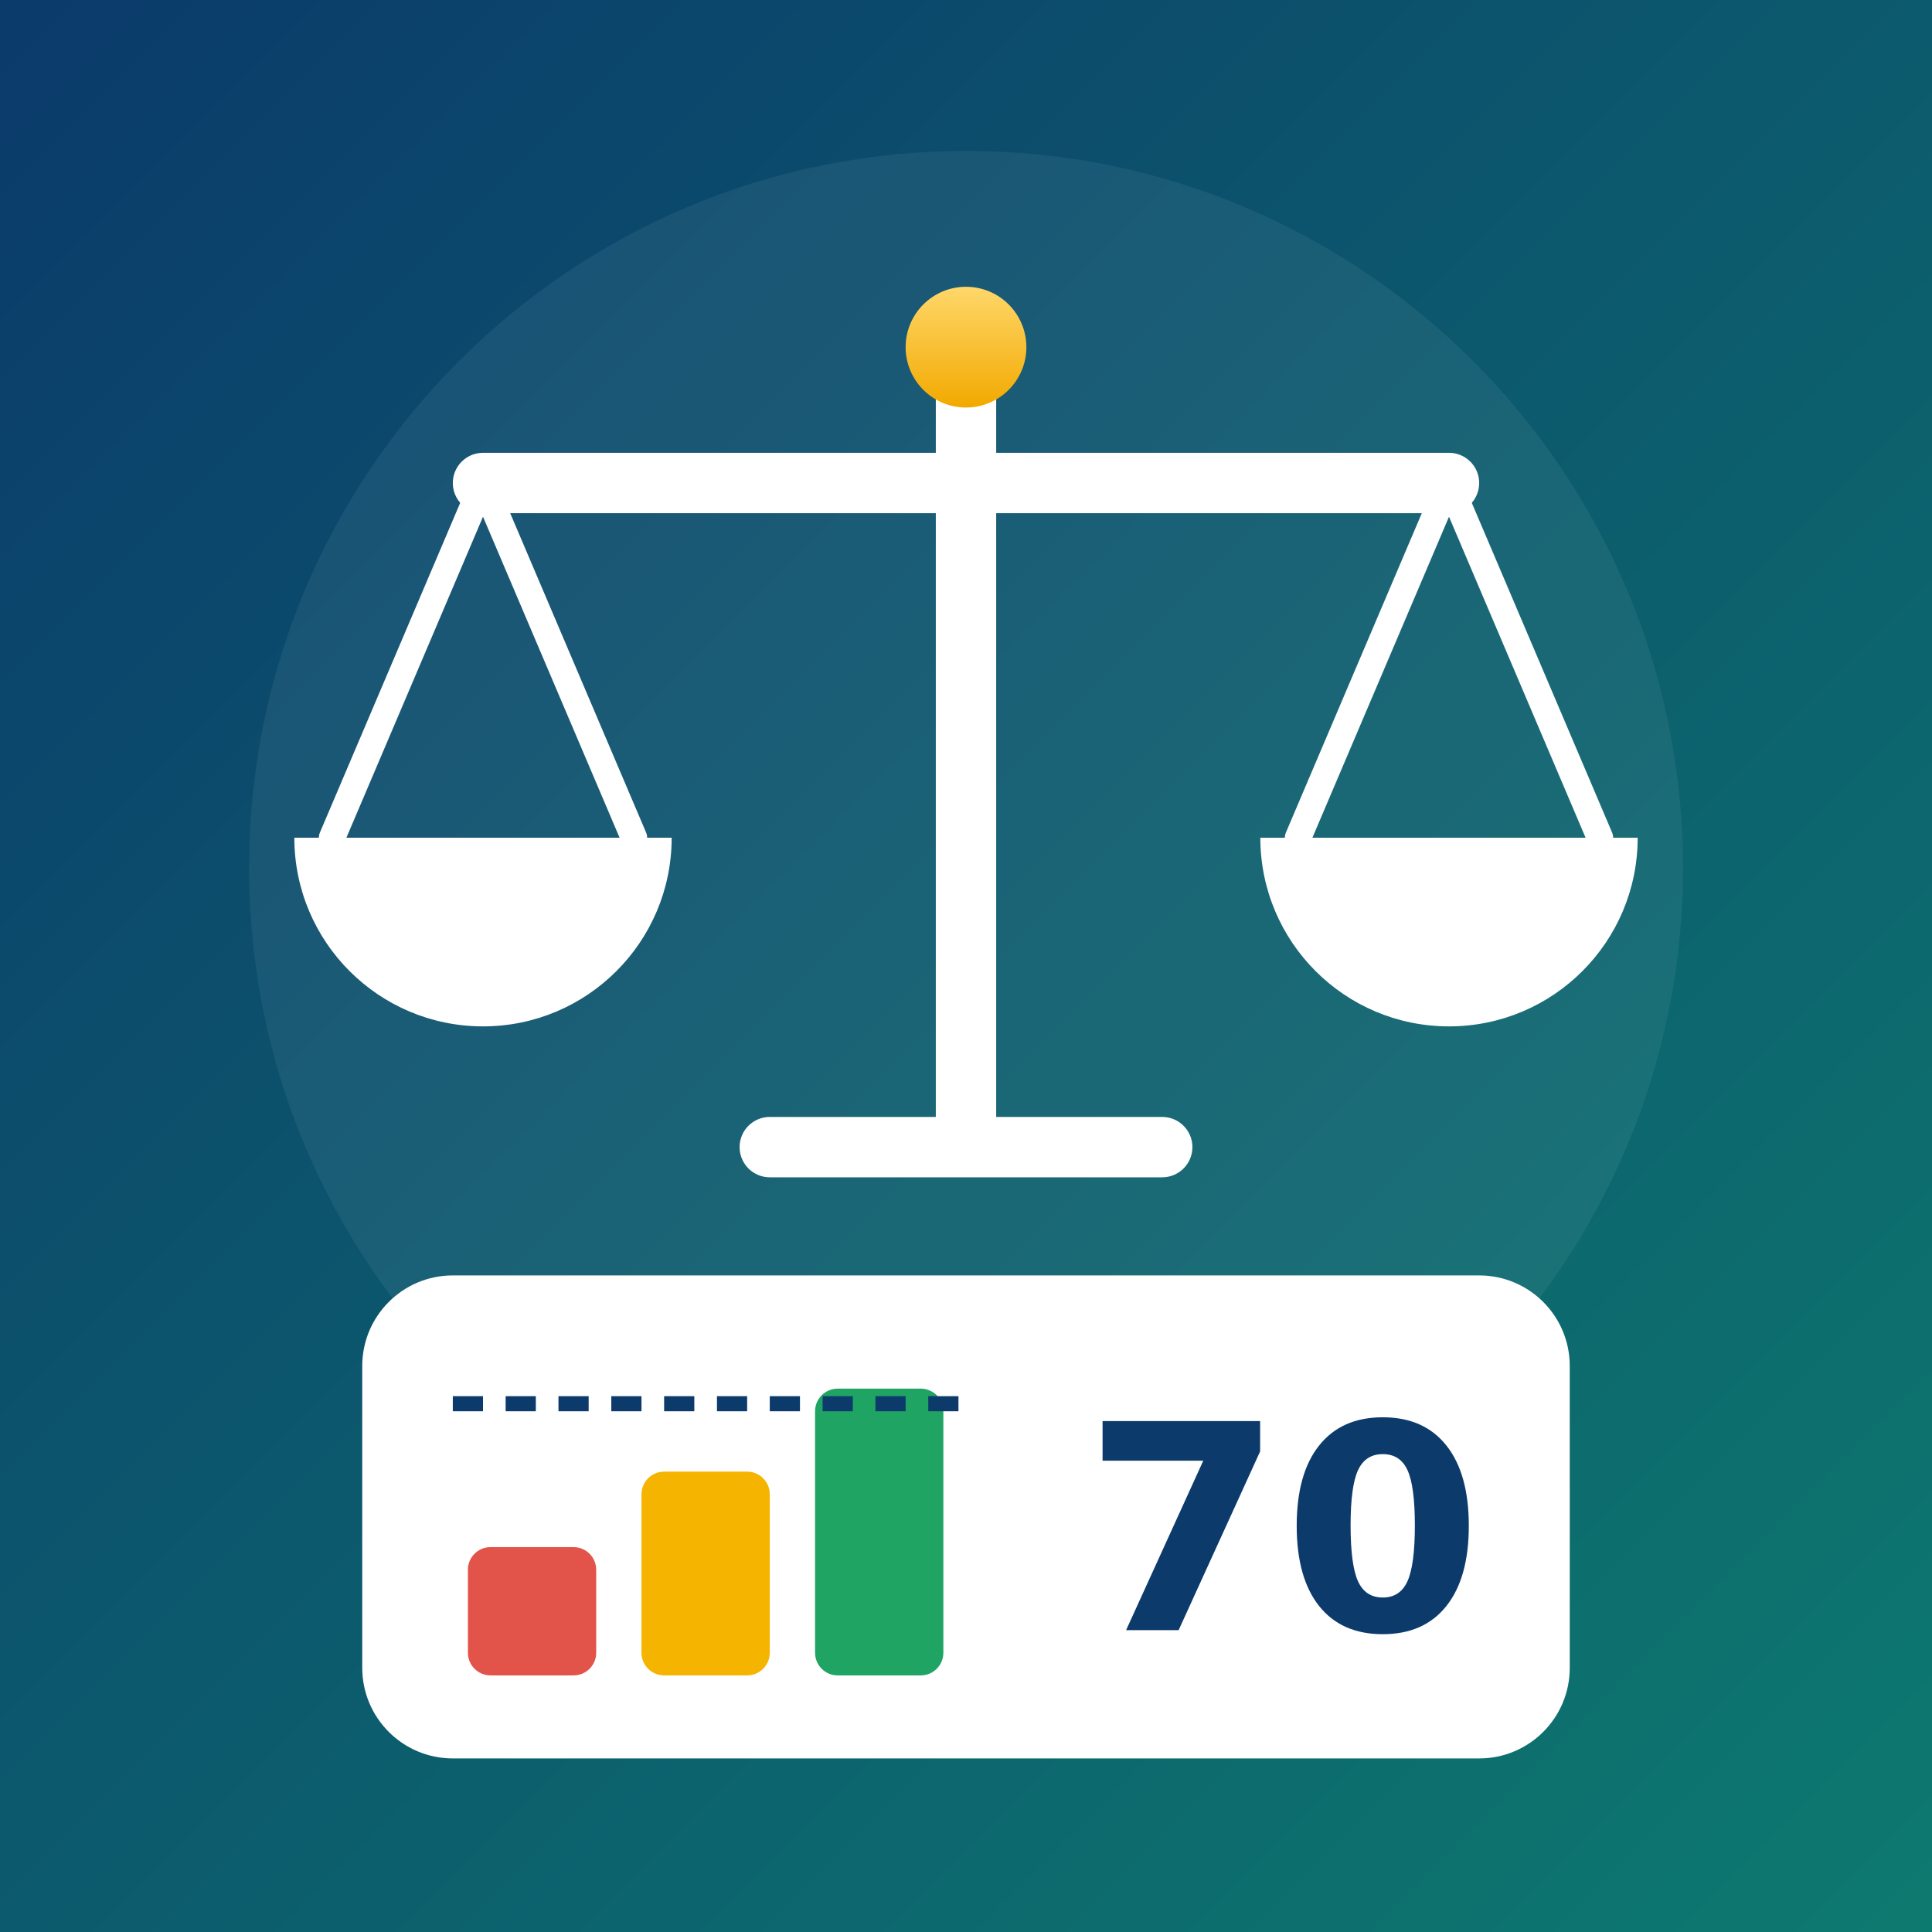
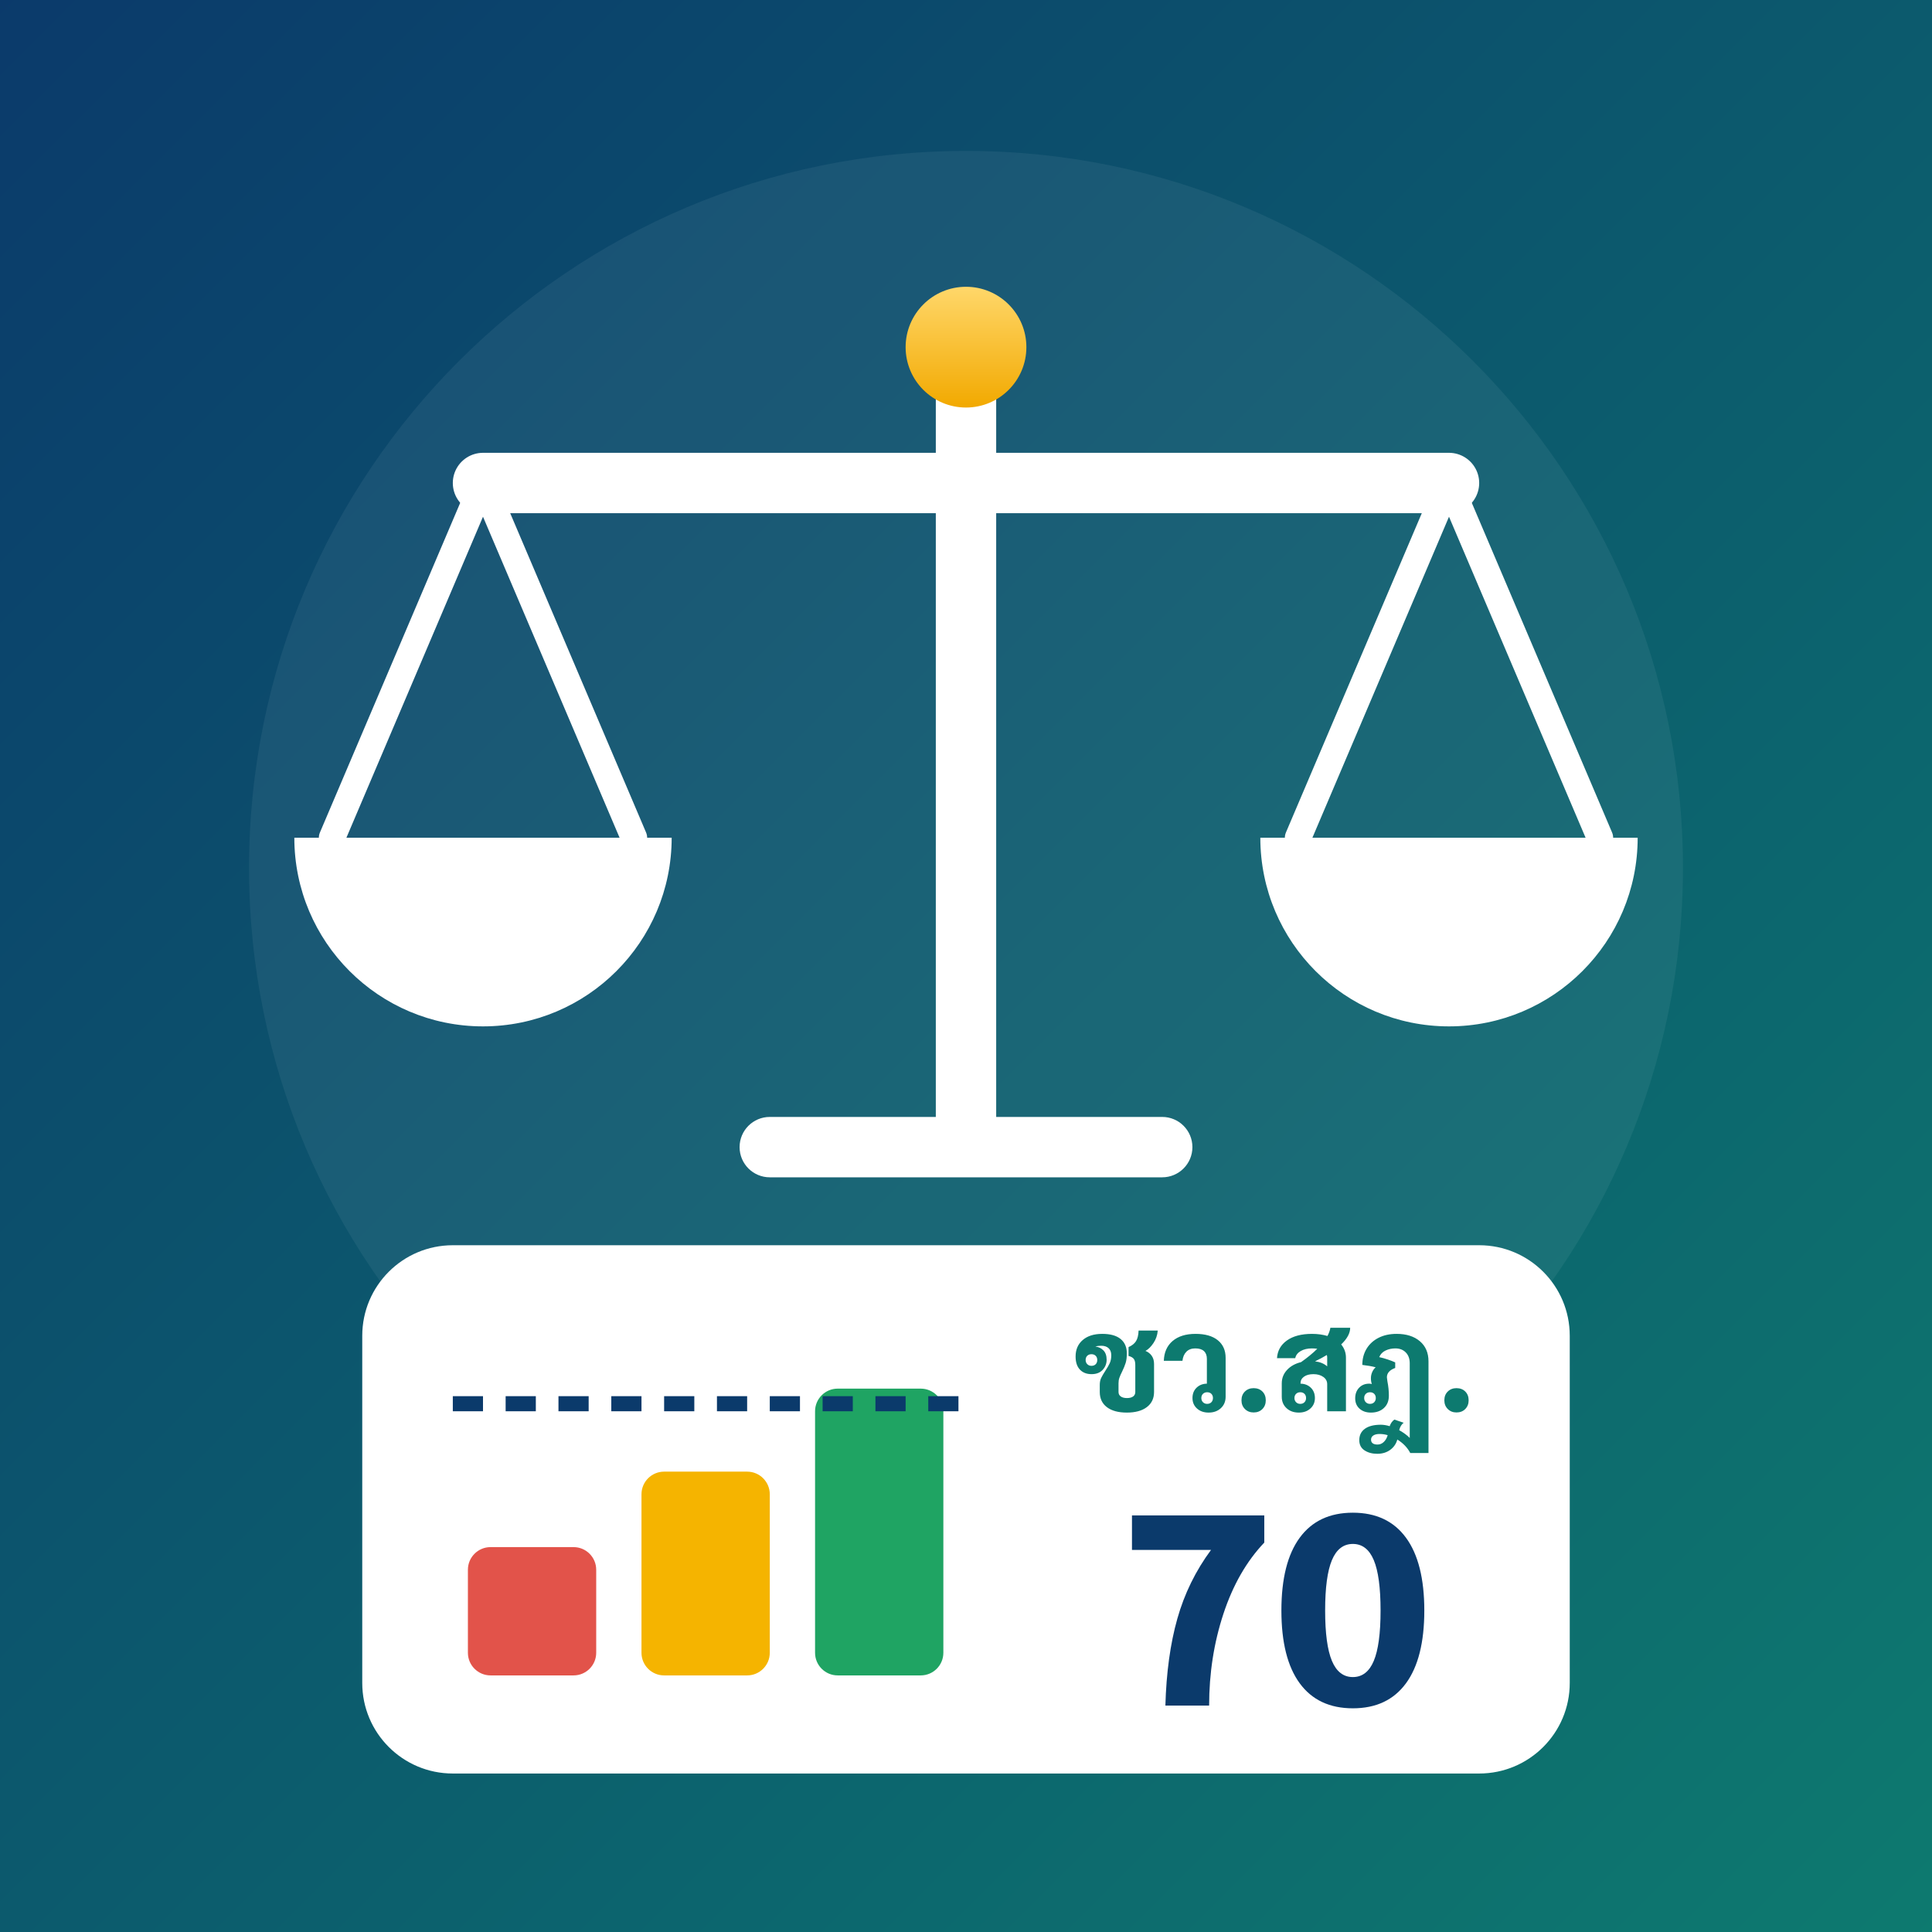
<svg xmlns="http://www.w3.org/2000/svg" viewBox="0 0 512 512" width="512" height="512">
  <defs>
    <linearGradient id="bg" x1="0" y1="0" x2="1" y2="1">
      <stop offset="0" stop-color="#0b3a6b" />
      <stop offset="1" stop-color="#0d7a6f" />
    </linearGradient>
    <linearGradient id="gold" x1="0" y1="0" x2="0" y2="1">
      <stop offset="0" stop-color="#ffd76a" />
      <stop offset="1" stop-color="#f2a900" />
    </linearGradient>
  </defs>
  <rect width="512" height="512" fill="url(#bg)" />
  <circle cx="256" cy="230" r="190" fill="#ffffff" opacity="0.06" />
  <g fill="none" stroke="#ffffff" stroke-linecap="round" stroke-linejoin="round">
    <line x1="256" y1="92" x2="256" y2="300" stroke-width="16" />
    <line x1="128" y1="128" x2="384" y2="128" stroke-width="16" />
    <path d="M128 128 L88 222 M128 128 L168 222" stroke-width="7" />
    <path d="M384 128 L344 222 M384 128 L424 222" stroke-width="7" />
  </g>
  <circle cx="256" cy="92" r="16" fill="url(#gold)" />
  <path d="M78 222 H178 A50 50 0 0 1 78 222 Z" fill="#ffffff" />
  <path d="M334 222 H434 A50 50 0 0 1 334 222 Z" fill="#ffffff" />
  <rect x="196" y="296" width="120" height="16" rx="8" fill="#ffffff" />
-   <rect x="96" y="338" width="320" height="128" rx="24" fill="#ffffff" />
+   <rect x="96" y="330" width="320" height="140" rx="24" fill="#ffffff" />
  <rect x="124" y="410" width="34" height="34" rx="6" fill="#e2534a" />
  <rect x="170" y="390" width="34" height="54" rx="6" fill="#f5b400" />
  <rect x="216" y="368" width="34" height="76" rx="6" fill="#1fa463" />
  <line x1="120" y1="372" x2="256" y2="372" stroke="#0b3a6b" stroke-width="4" stroke-dasharray="8 6" />
-   <text x="340" y="432" text-anchor="middle" font-family="DejaVu Sans, Arial, sans-serif" font-weight="bold" font-size="76" fill="#0b3a6b">70</text>
+   <path d="M305.835 361.47V368.89Q305.835 371.445 303.928 372.898Q302.02 374.35 298.625 374.35Q295.23 374.35 293.34 372.915Q291.45 371.48 291.45 368.89V367.035Q291.45 365.95 291.817 365.18Q292.185 364.41 292.92 363.29Q293.69 362.135 294.092 361.26Q294.495 360.385 294.495 359.16Q294.495 357.935 293.795 357.288Q293.095 356.64 291.835 356.64Q290.925 356.64 290.295 356.85Q291.555 356.99 292.413 357.865Q293.27 358.74 293.27 360.35Q293.27 361.89 292.22 363.028Q291.17 364.165 289.28 364.165Q287.32 364.165 286.183 362.957Q285.045 361.75 285.045 359.475Q285.045 356.745 286.935 355.118Q288.825 353.49 292.115 353.49Q295.3 353.49 296.962 354.837Q298.625 356.185 298.625 358.67Q298.625 360.175 298.31 361.19Q297.995 362.205 297.365 363.5Q296.875 364.48 296.648 365.127Q296.42 365.775 296.42 366.58V368.89Q296.42 369.66 297.015 370.08Q297.61 370.5 298.66 370.5Q299.71 370.5 300.288 370.08Q300.865 369.66 300.865 368.89V361.75Q300.865 360.665 300.48 360.14Q300.095 359.615 299.08 359.335V356.99Q300.445 356.395 301.058 355.415Q301.67 354.435 301.74 352.615H306.815Q306.675 354.435 305.678 355.923Q304.68 357.41 303.56 358.005Q304.61 358.425 305.222 359.3Q305.835 360.175 305.835 361.47ZM289.245 358.88Q288.545 358.88 288.125 359.3Q287.705 359.72 287.705 360.42Q287.705 361.085 288.142 361.522Q288.58 361.96 289.245 361.96Q289.945 361.96 290.365 361.54Q290.785 361.12 290.785 360.42Q290.785 359.72 290.365 359.3Q289.945 358.88 289.245 358.88ZM324.805 359.86V370.15Q324.805 372.005 323.545 373.178Q322.285 374.35 320.29 374.35Q318.4 374.35 317.21 373.265Q316.02 372.18 316.02 370.5Q316.02 368.82 317.087 367.77Q318.155 366.72 319.835 366.685V360.105Q319.835 358.775 319.065 358.058Q318.295 357.34 316.755 357.34Q315.285 357.34 314.41 358.215Q313.535 359.09 313.36 360.63H308.425Q308.53 357.27 310.753 355.38Q312.975 353.49 316.825 353.49Q320.64 353.49 322.722 355.17Q324.805 356.85 324.805 359.86ZM321.445 370.5Q321.445 369.8 321.025 369.38Q320.605 368.96 319.905 368.96Q319.24 368.96 318.803 369.38Q318.365 369.8 318.365 370.5Q318.365 371.165 318.803 371.603Q319.24 372.04 319.905 372.04Q320.605 372.04 321.025 371.603Q321.445 371.165 321.445 370.5ZM329.005 371.095Q329.005 369.66 329.915 368.768Q330.825 367.875 332.225 367.875Q333.66 367.875 334.553 368.768Q335.445 369.66 335.445 371.095Q335.445 372.495 334.553 373.405Q333.66 374.315 332.225 374.315Q330.825 374.315 329.915 373.405Q329.005 372.495 329.005 371.095ZM355.43 356.29Q356.69 357.83 356.69 359.79V374.0H351.72V366.825Q351.72 365.635 350.688 364.9Q349.655 364.165 348.08 364.165Q346.505 364.165 345.577 364.83Q344.65 365.495 344.65 366.58V366.685Q346.33 366.72 347.398 367.77Q348.465 368.82 348.465 370.5Q348.465 372.18 347.275 373.265Q346.085 374.35 344.195 374.35Q342.2 374.35 340.94 373.178Q339.68 372.005 339.68 370.15V366.615Q339.68 364.55 341.08 363.045Q342.48 361.54 344.79 360.98Q347.24 359.265 349.095 357.445Q348.465 357.34 347.695 357.34Q345.91 357.34 344.702 358.04Q343.495 358.74 343.25 359.93H338.42Q338.595 356.99 341.045 355.24Q343.495 353.49 347.695 353.49Q349.9 353.49 351.79 354.05Q352.42 352.86 352.56 351.88H357.81Q357.81 354.015 355.43 356.29ZM351.615 359.09Q350.25 359.93 348.5 360.77Q350.495 361.015 351.72 362.1V359.685Q351.72 359.405 351.615 359.09ZM344.58 368.96Q343.915 368.96 343.478 369.38Q343.04 369.8 343.04 370.5Q343.04 371.165 343.478 371.603Q343.915 372.04 344.58 372.04Q345.28 372.04 345.7 371.603Q346.12 371.165 346.12 370.5Q346.12 369.8 345.7 369.38Q345.28 368.96 344.58 368.96ZM378.565 360.77V385.06H373.735Q372.615 382.925 370.305 381.49Q369.85 383.17 368.433 384.22Q367.015 385.27 364.985 385.27Q362.99 385.27 361.608 384.36Q360.225 383.45 360.225 381.665Q360.225 379.705 361.713 378.637Q363.2 377.57 365.93 377.57Q367.05 377.57 368.275 377.955Q368.695 376.765 369.535 376.205L371.985 377.045Q371.145 377.675 370.795 379.005Q372.58 380.02 373.595 381.07V361.295Q373.595 359.475 372.545 358.408Q371.495 357.34 369.78 357.34Q368.38 357.34 367.19 357.9Q366.0 358.46 365.51 359.65Q366.63 359.895 367.82 360.298Q369.01 360.7 369.745 361.05V362.52Q367.54 363.325 367.54 365.005Q367.54 365.18 367.68 366.09Q368.065 368.015 368.065 369.87Q368.065 371.935 366.752 373.143Q365.44 374.35 363.305 374.35Q361.45 374.35 360.295 373.317Q359.14 372.285 359.14 370.57Q359.14 368.855 360.173 367.77Q361.205 366.685 362.85 366.685Q363.235 366.685 363.55 366.79Q363.305 366.09 363.305 365.25Q363.305 364.41 363.638 363.64Q363.97 362.87 364.565 362.345Q363.13 361.96 361.03 361.715Q361.03 359.3 362.15 357.445Q363.27 355.59 365.317 354.54Q367.365 353.49 370.13 353.49Q373.98 353.49 376.273 355.433Q378.565 357.375 378.565 360.77ZM364.6 370.5Q364.6 369.8 364.18 369.38Q363.76 368.96 363.06 368.96Q362.395 368.96 361.958 369.38Q361.52 369.8 361.52 370.5Q361.52 371.165 361.958 371.603Q362.395 372.04 363.06 372.04Q363.76 372.04 364.18 371.603Q364.6 371.165 364.6 370.5ZM367.75 380.335Q366.7 380.02 365.615 380.02Q364.53 380.02 363.935 380.423Q363.34 380.825 363.34 381.525Q363.34 382.155 363.778 382.487Q364.215 382.82 365.055 382.82Q366.0 382.82 366.717 382.137Q367.435 381.455 367.75 380.335ZM382.765 371.095Q382.765 369.66 383.675 368.768Q384.585 367.875 385.985 367.875Q387.42 367.875 388.312 368.768Q389.205 369.66 389.205 371.095Q389.205 372.495 388.312 373.405Q387.42 374.315 385.985 374.315Q384.585 374.315 383.675 373.405Q382.765 372.495 382.765 371.095Z" fill="#0d7a6f" />
+   <path d="M320.936 410.744H299.984V401.6H335.048V408.8Q327.992 416.216 324.212 427.7Q320.432 439.184 320.432 452.0H308.84Q309.2 438.896 312.008 428.96Q314.816 419.024 320.936 410.744ZM339.584 426.8Q339.584 414.128 344.444 407.504Q349.304 400.88 358.52 400.88Q367.736 400.88 372.596 407.504Q377.456 414.128 377.456 426.8Q377.456 439.472 372.596 446.096Q367.736 452.72 358.52 452.72Q349.304 452.72 344.444 446.096Q339.584 439.472 339.584 426.8ZM365.864 426.8Q365.864 417.728 364.064 413.444Q362.264 409.16 358.52 409.16Q354.776 409.16 352.976 413.444Q351.176 417.728 351.176 426.8Q351.176 435.872 352.976 440.156Q354.776 444.44 358.52 444.44Q362.264 444.44 364.064 440.156Q365.864 435.872 365.864 426.8Z" fill="#0b3a6b" />
</svg>
